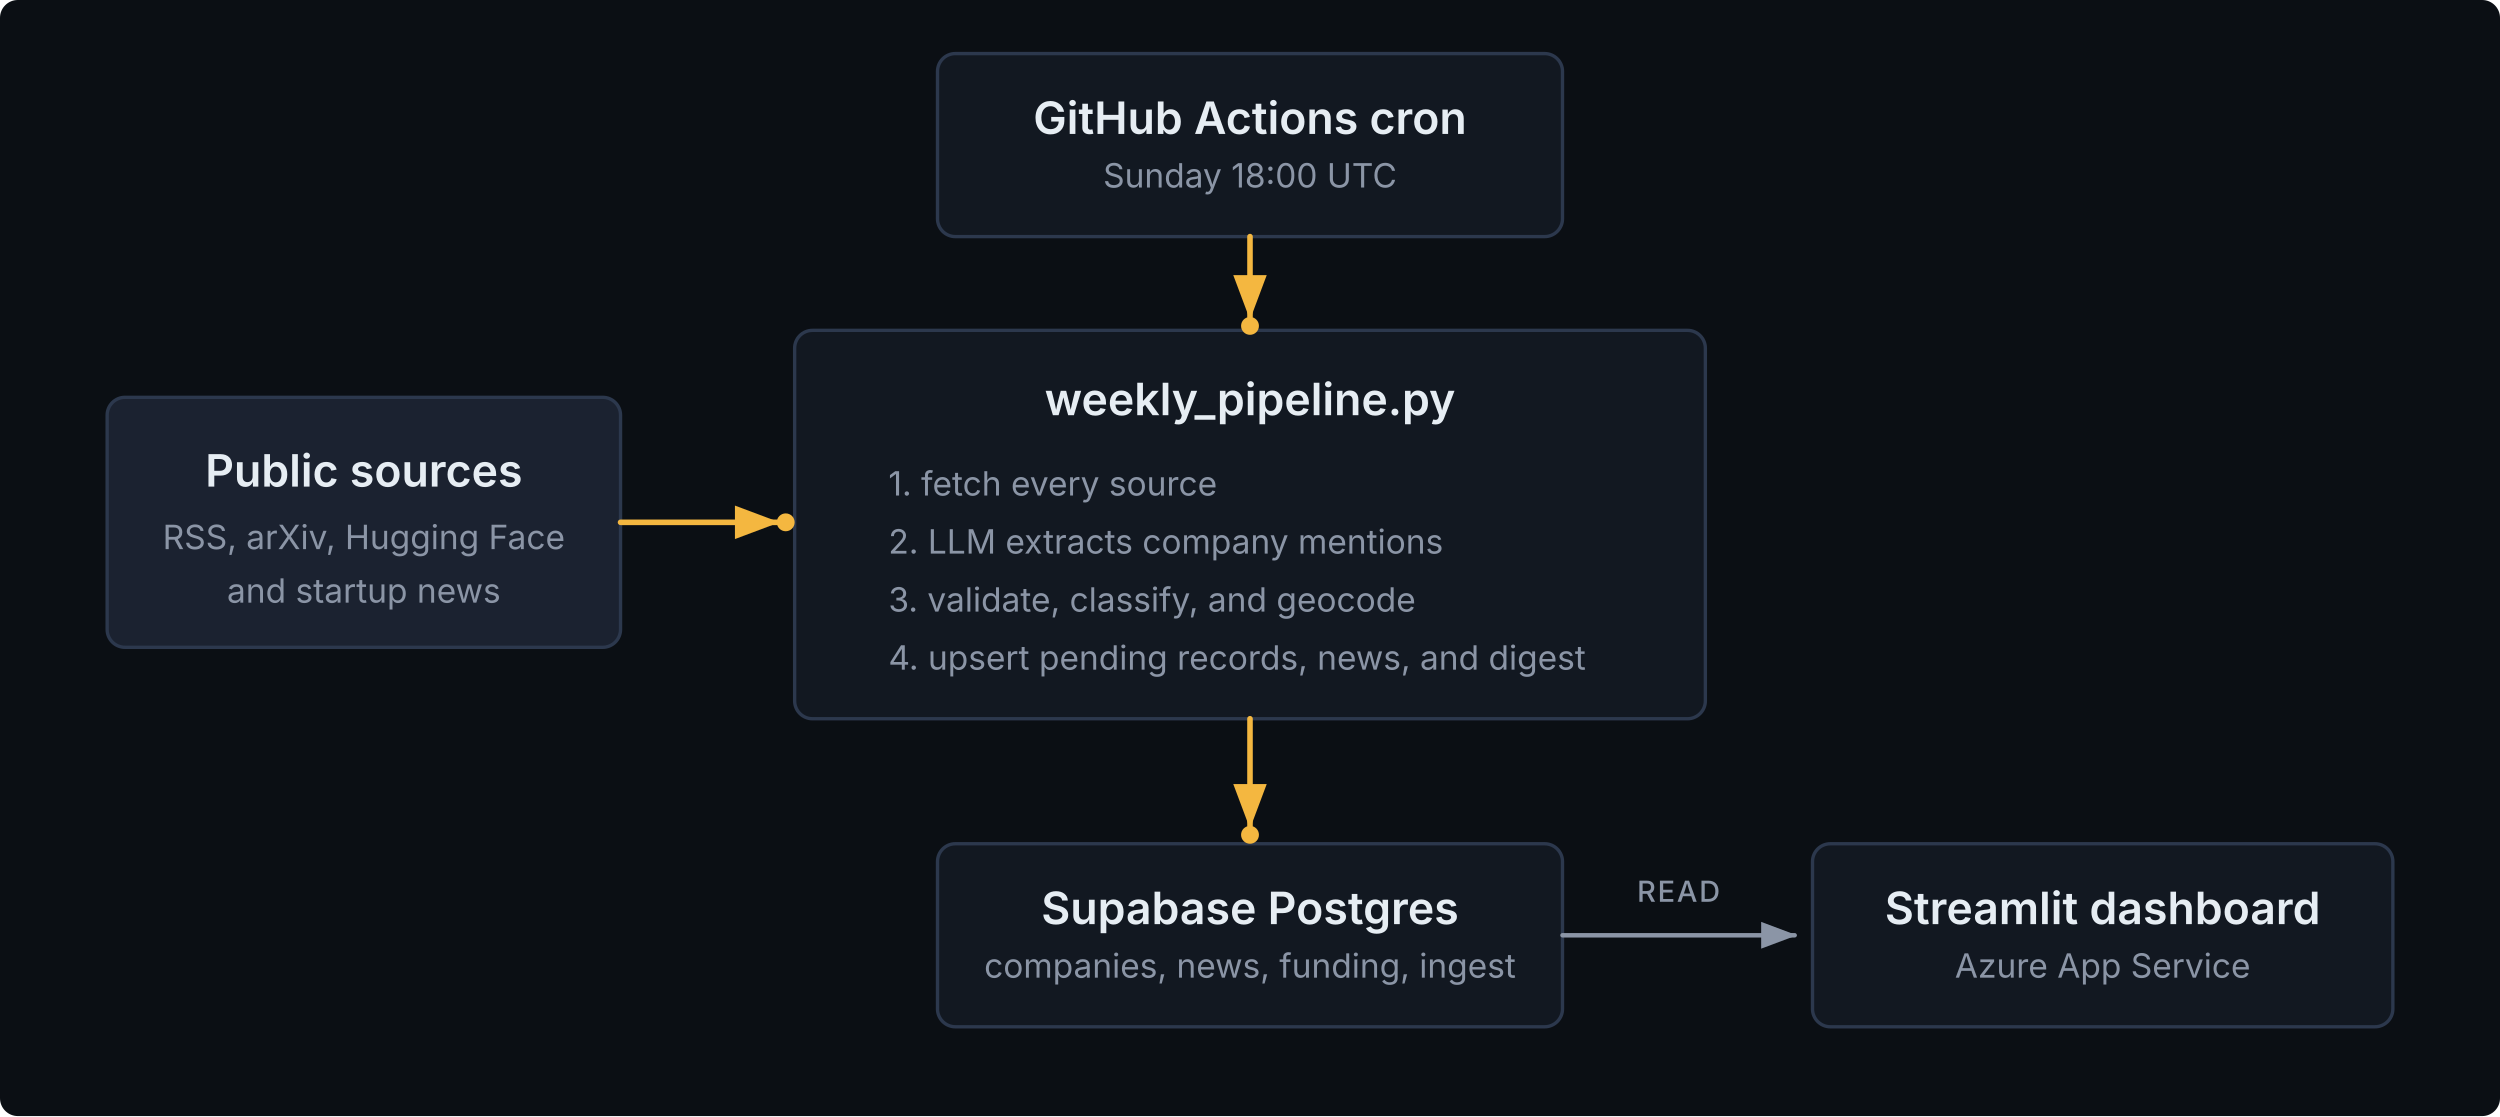
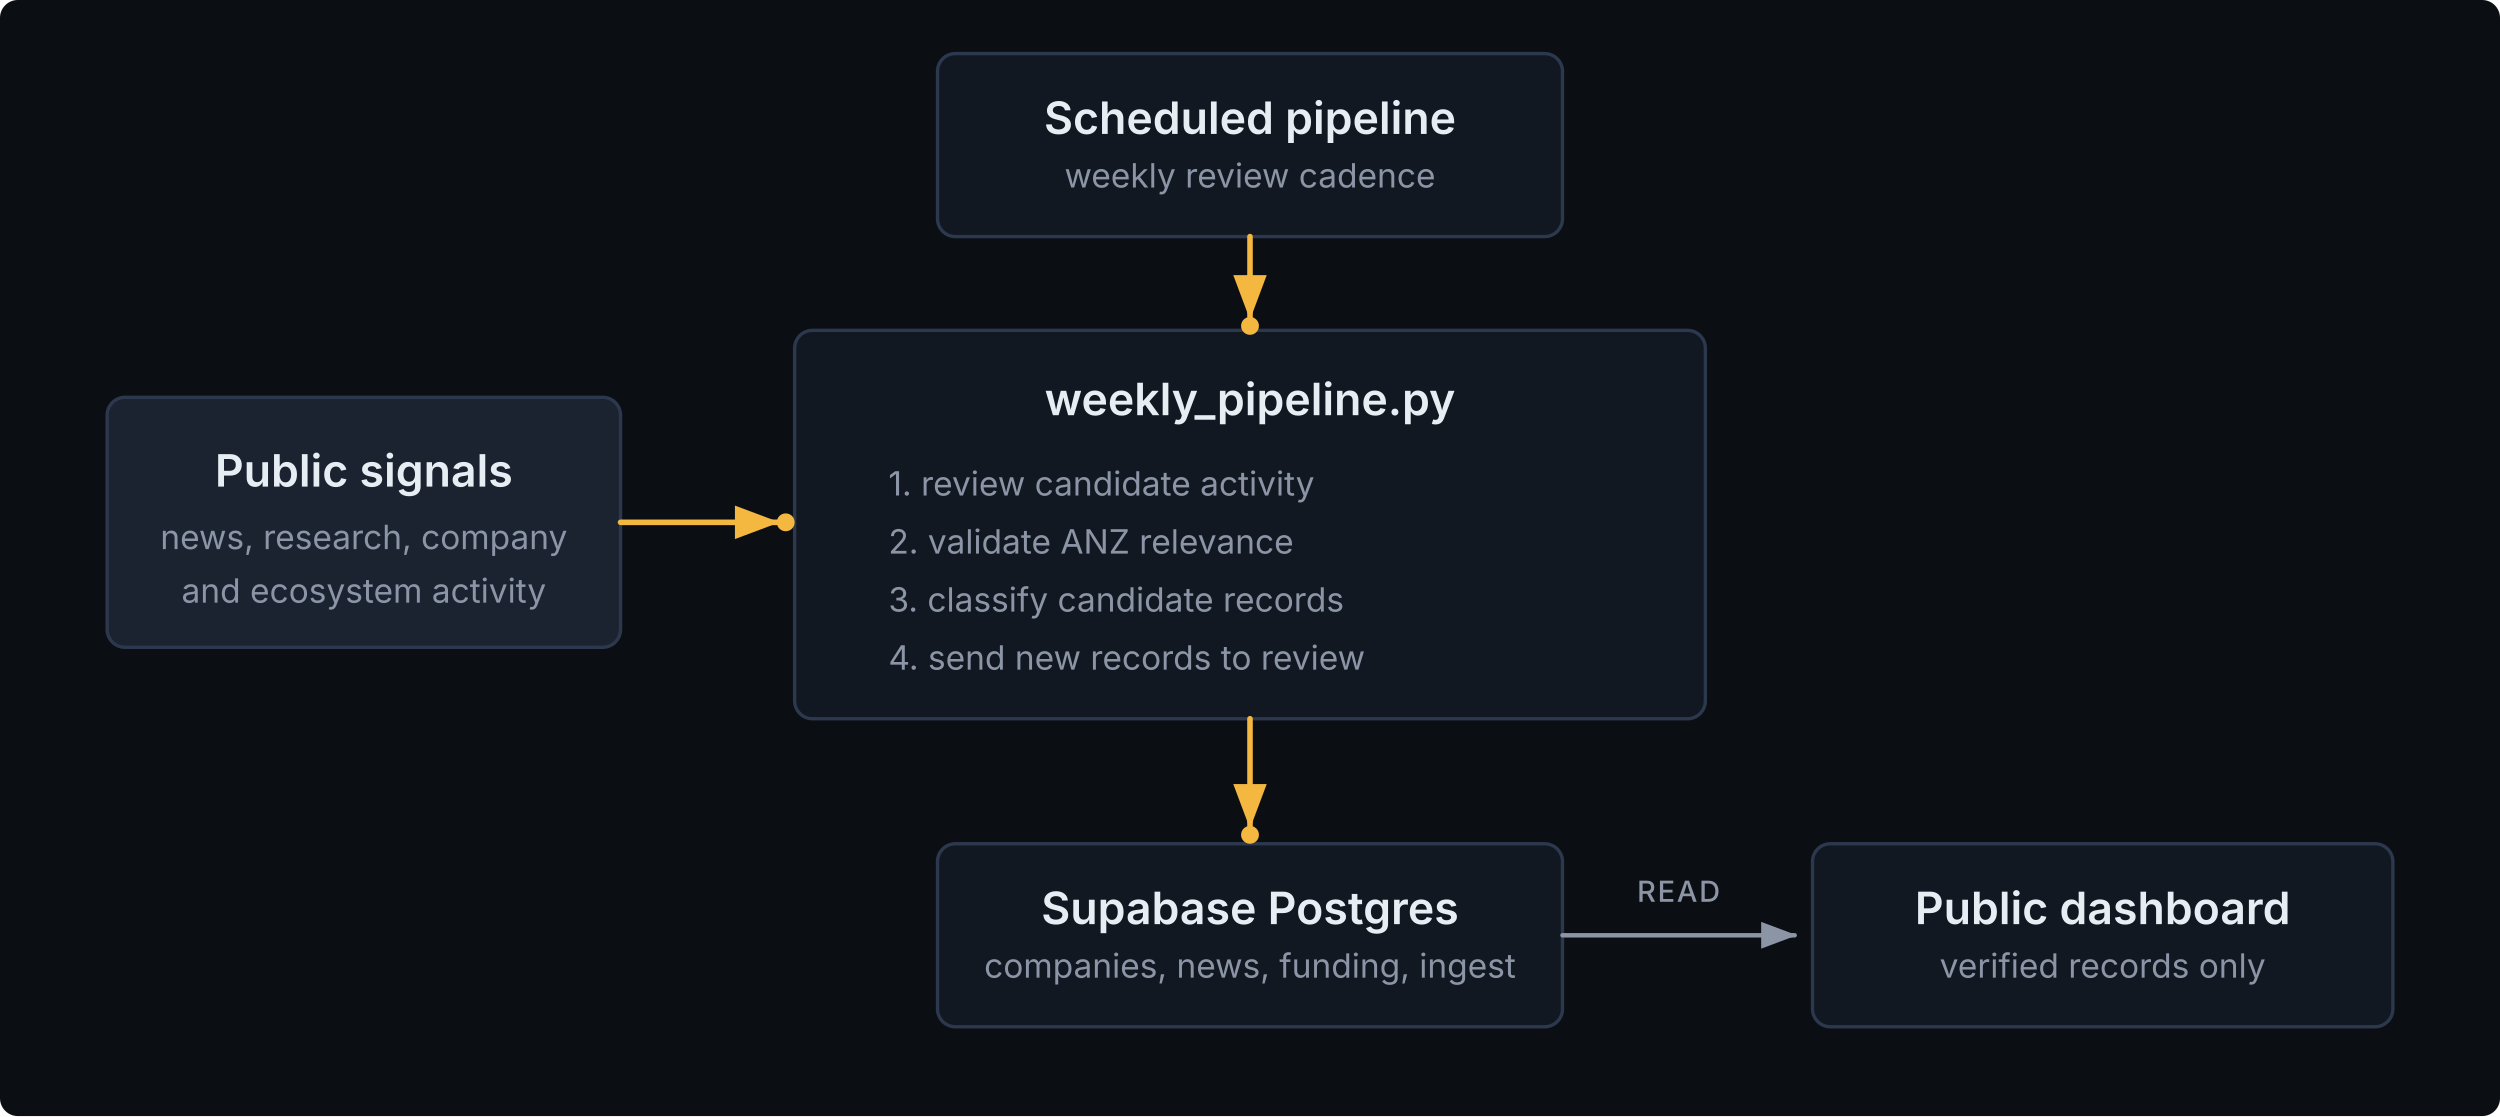
<svg xmlns="http://www.w3.org/2000/svg" role="img" aria-labelledby="title desc" viewBox="0 0 1120 500">
  <defs>
    <style>
      .bg { fill: #0B0F14; }
      .box { fill: #121821; stroke: #2C384D; stroke-width: 1.5; rx: 8; }
      .source { fill: #1B2230; stroke: #2C384D; stroke-width: 1.5; rx: 8; }
      .title { fill: #E6EDF3; font: 600 20px Inter, -apple-system, BlinkMacSystemFont, "Segoe UI", sans-serif; }
      .body { fill: #8B95A6; font: 400 15px Inter, -apple-system, BlinkMacSystemFont, "Segoe UI", sans-serif; }
      .small { fill: #8B95A6; font: 500 13px Inter, -apple-system, BlinkMacSystemFont, "Segoe UI", sans-serif; letter-spacing: 0.06em; }
      .accent { fill: #F4B740; }
      .line { fill: none; stroke: #F4B740; stroke-width: 2.5; stroke-linecap: round; stroke-linejoin: round; marker-end: url(#arrow); }
      .read { fill: none; stroke: #8B95A6; stroke-width: 2; stroke-linecap: round; stroke-linejoin: round; marker-end: url(#arrow-muted); }
    </style>
    <marker id="arrow" markerWidth="10" markerHeight="10" refX="7.5" refY="3" orient="auto" markerUnits="strokeWidth">
      <path d="M0,0 L0,6 L8,3 z" fill="#F4B740" />
    </marker>
    <marker id="arrow-muted" markerWidth="10" markerHeight="10" refX="7.5" refY="3" orient="auto" markerUnits="strokeWidth">
      <path d="M0,0 L0,6 L8,3 z" fill="#8B95A6" />
    </marker>
  </defs>
  <rect class="bg" width="1120" height="500" rx="8" />
  <rect class="box" x="420" y="24" width="280" height="82" />
-   <text class="title" x="560" y="60" text-anchor="middle">GitHub Actions cron</text>
-   <text class="body" x="560" y="84" text-anchor="middle">Sunday 18:00 UTC</text>
+   <text class="title" x="560" y="60" text-anchor="middle">Scheduled pipeline</text>
+   <text class="body" x="560" y="84" text-anchor="middle">weekly review cadence</text>
  <rect class="source" x="48" y="178" width="230" height="112" />
-   <text class="title" x="163" y="218" text-anchor="middle">Public sources</text>
-   <text class="body" x="163" y="246" text-anchor="middle">RSS, arXiv, Hugging Face</text>
-   <text class="body" x="163" y="270" text-anchor="middle">and startup news</text>
+   <text class="title" x="163" y="218" text-anchor="middle">Public signals</text>
+   <text class="body" x="163" y="246" text-anchor="middle">news, research, company</text>
+   <text class="body" x="163" y="270" text-anchor="middle">and ecosystem activity</text>
  <rect class="box" x="356" y="148" width="408" height="174" />
  <text class="title" x="560" y="186" text-anchor="middle">weekly_pipeline.py</text>
-   <text class="body" x="398" y="222">1. fetch every source</text>
-   <text class="body" x="398" y="248">2. LLM extracts company mentions</text>
-   <text class="body" x="398" y="274">3. validate, classify, and geocode</text>
-   <text class="body" x="398" y="300">4. upsert pending records, news, and digest</text>
+   <text class="body" x="398" y="222">1. review candidate activity</text>
+   <text class="body" x="398" y="248">2. validate ANZ relevance</text>
+   <text class="body" x="398" y="274">3. classify candidate records</text>
+   <text class="body" x="398" y="300">4. send new records to review</text>
  <rect class="box" x="420" y="378" width="280" height="82" />
  <text class="title" x="560" y="414" text-anchor="middle">Supabase Postgres</text>
  <text class="body" x="560" y="438" text-anchor="middle">companies, news, funding, ingest</text>
  <rect class="box" x="812" y="378" width="260" height="82" />
-   <text class="title" x="942" y="414" text-anchor="middle">Streamlit dashboard</text>
-   <text class="body" x="942" y="438" text-anchor="middle">Azure App Service</text>
+   <text class="title" x="942" y="414" text-anchor="middle">Public dashboard</text>
+   <text class="body" x="942" y="438" text-anchor="middle">verified records only</text>
  <path class="line" d="M560 106 V142" />
  <path class="line" d="M278 234 H348" />
  <path class="line" d="M560 322 V370" />
  <path class="read" d="M700 419 H804" />
  <text class="small" x="752" y="404" text-anchor="middle">READ</text>
  <circle class="accent" cx="560" cy="146" r="4" />
  <circle class="accent" cx="352" cy="234" r="4" />
  <circle class="accent" cx="560" cy="374" r="4" />
</svg>
